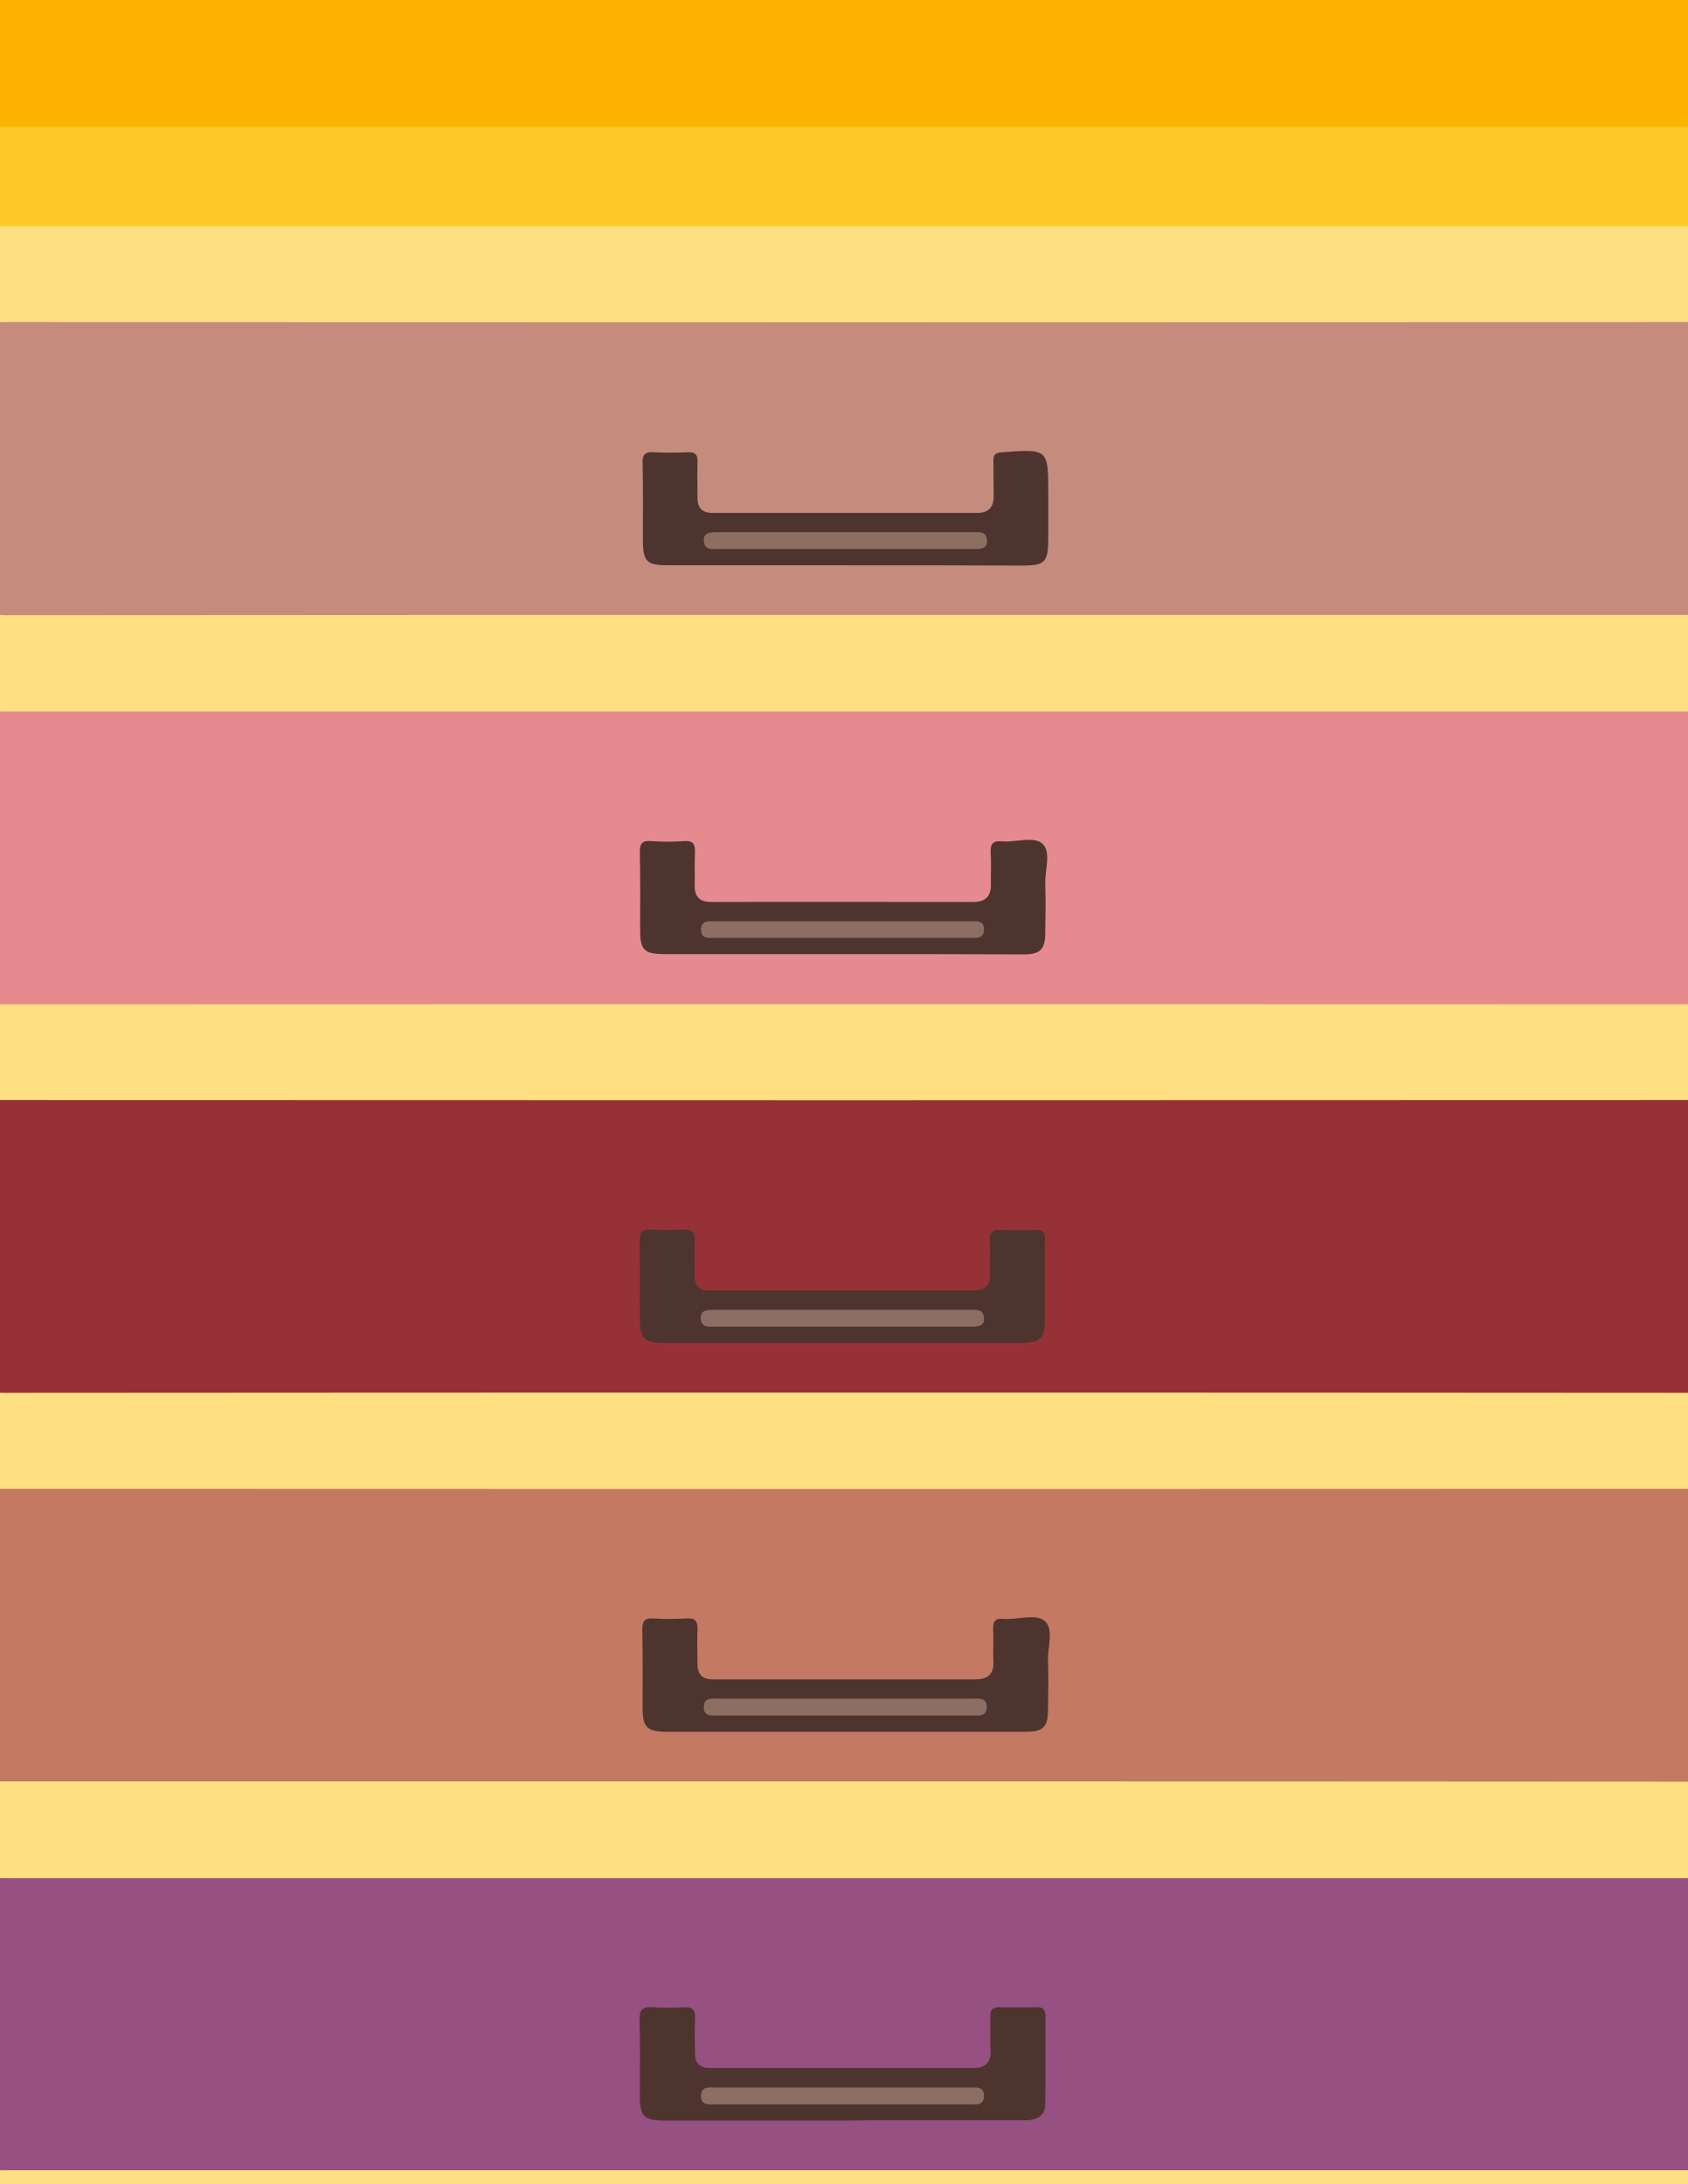
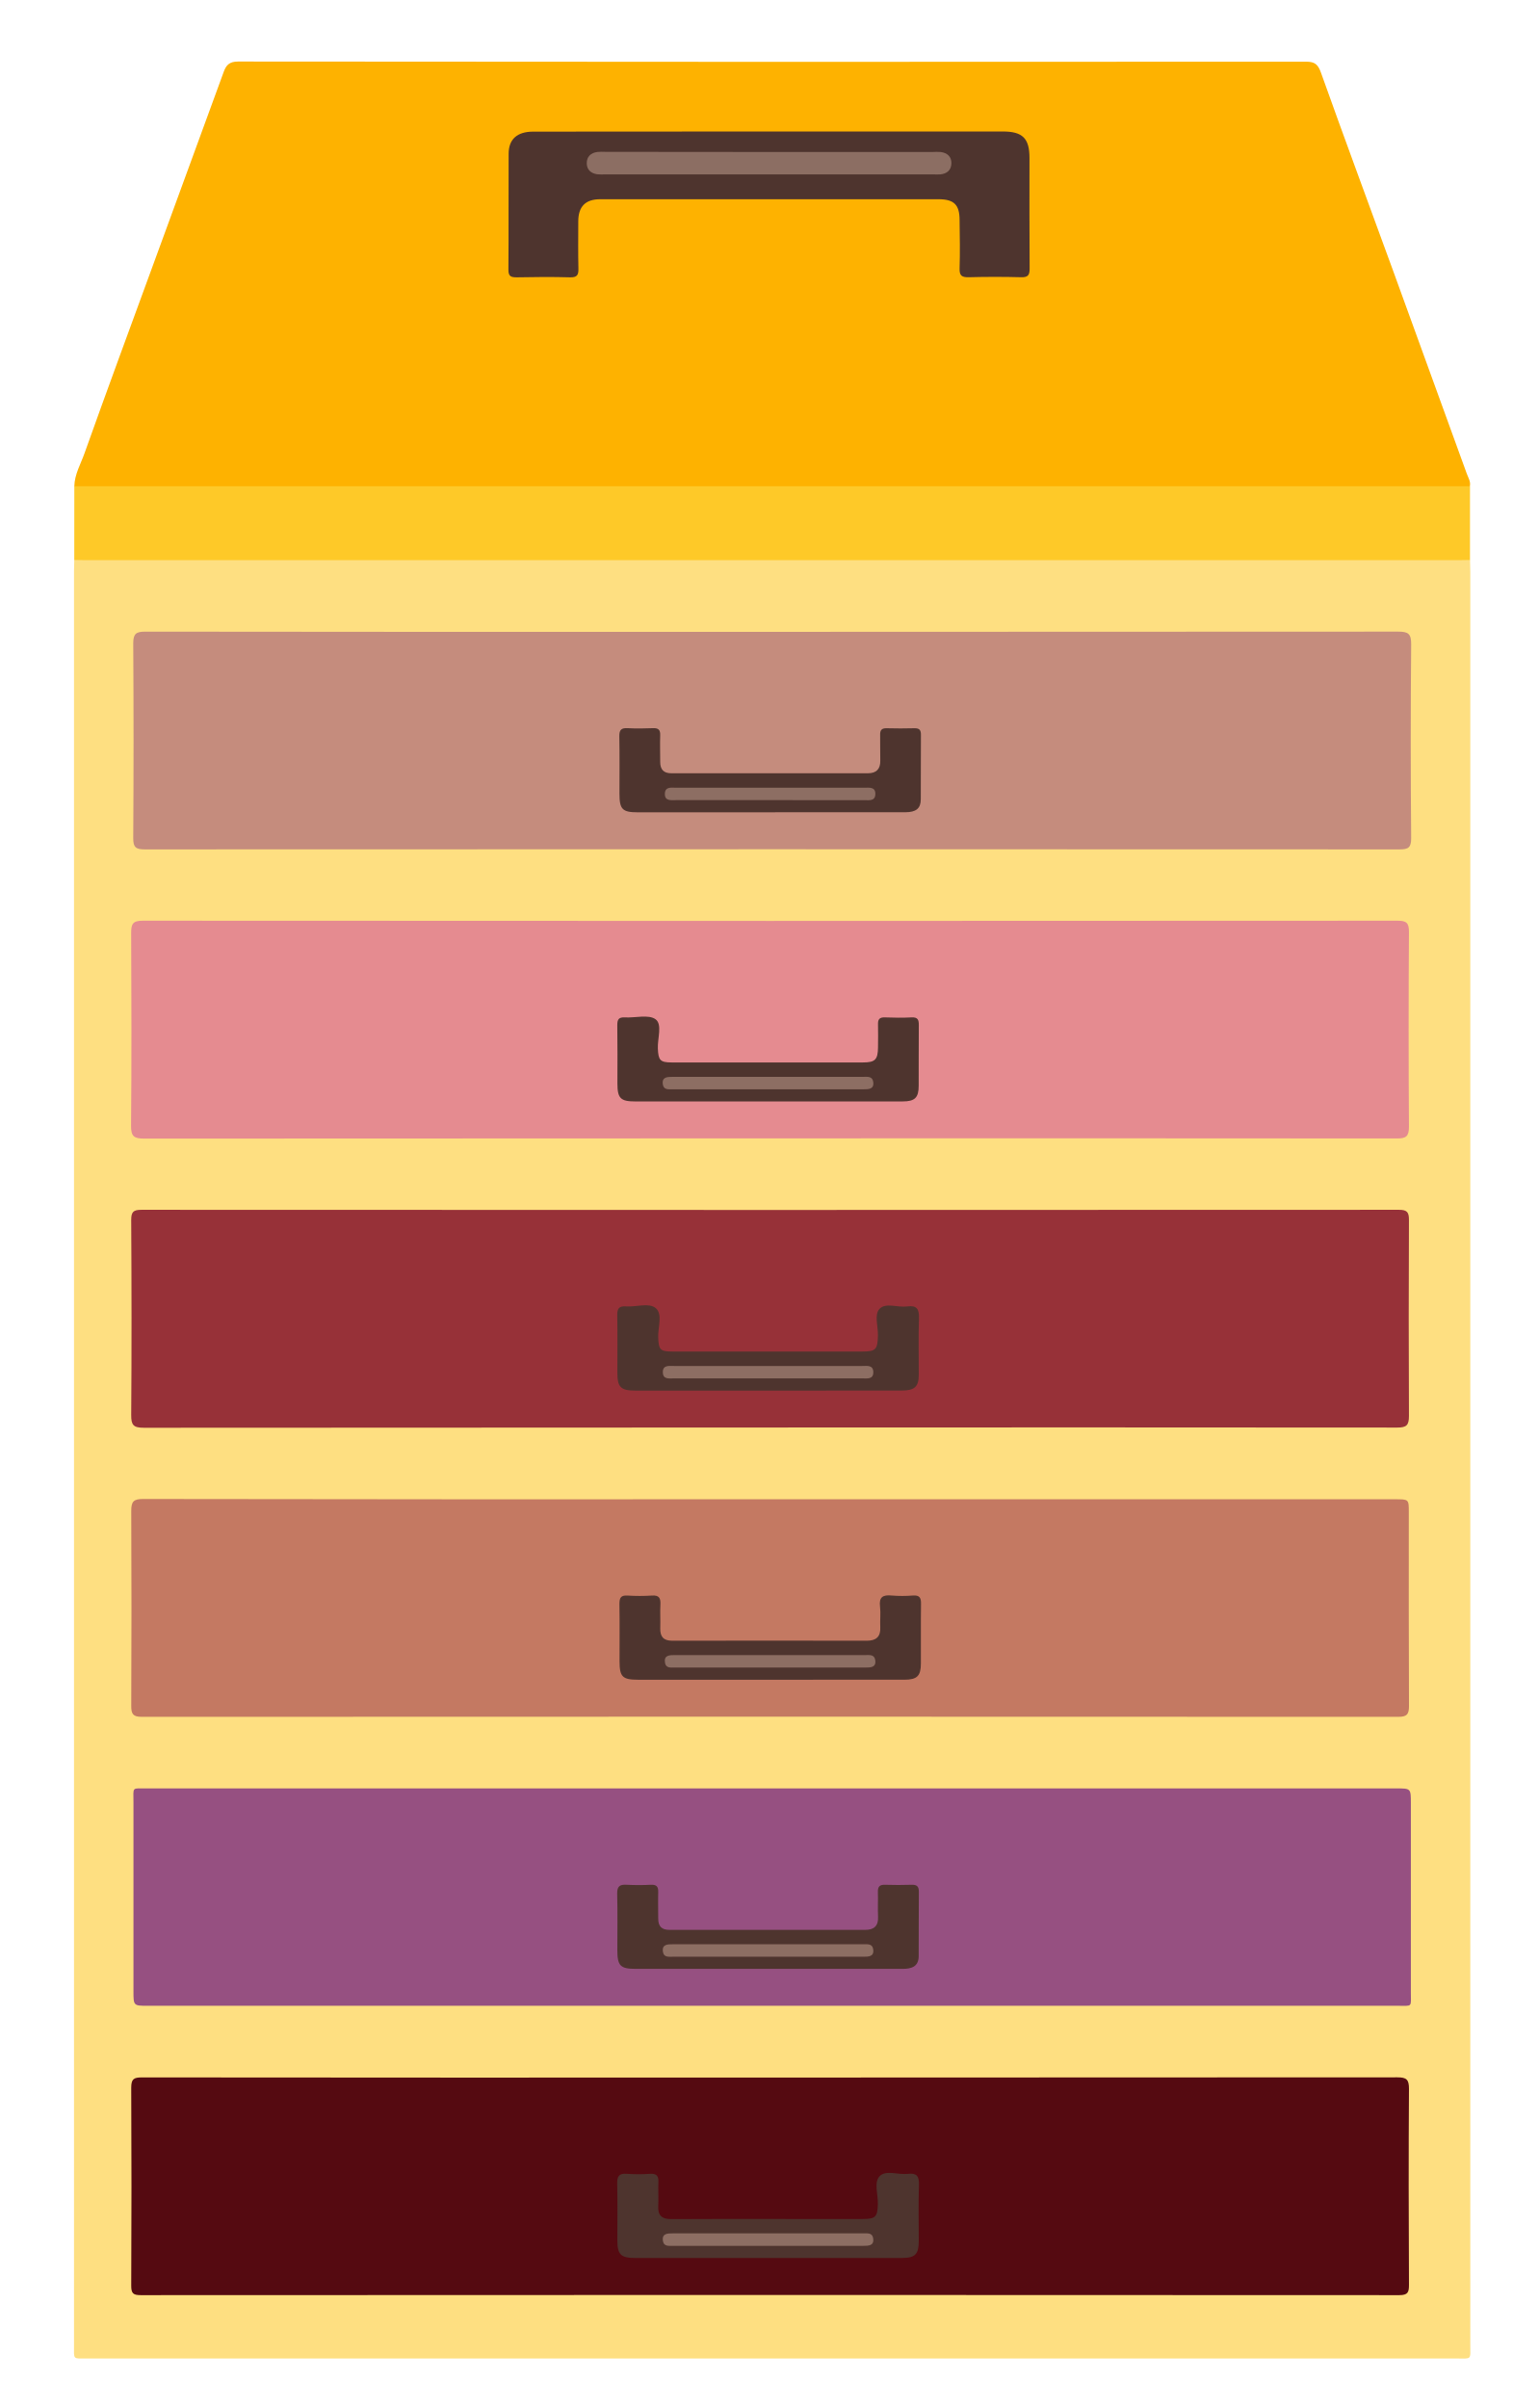
- <svg xmlns="http://www.w3.org/2000/svg" version="1.1" id="Layer_1" x="0px" y="0px" viewBox="0 0 612 792" style="enable-background:new 0 0 612 792;" xml:space="preserve">
-   <style type="text/css">
- 	.st0{fill:#FEFEFE;}
- 	.st1{fill:#FEDF81;}
- 	.st2{fill:#FEB200;}
- 	.st3{fill:#FEC928;}
- 	.st4{fill:#965081;}
- 	.st5{fill:#C47962;}
- 	.st6{fill:#550A11;}
- 	.st7{fill:#973138;}
- 	.st8{fill:#E58B90;}
- 	.st9{fill:#C58C7D;}
- 	.st10{fill:#4E342E;}
- 	.st11{fill:#8C6E63;}
- 	.st12{fill:#8D6E63;}
- </style>
-   <g>
-     <g>
-       <path class="st0" d="M681,396.5c0,194,0,388,0.1,582c0,3.7-0.8,4.6-4.6,4.6c-246.7-0.1-493.3-0.1-740,0c-3.7,0-4.6-0.8-4.6-4.6    c0.1-388,0.1-776,0-1164c0-3.7,0.8-4.6,4.6-4.6c246.7,0.1,493.3,0.1,740,0c3.7,0,4.6,0.8,4.6,4.6C681,8.5,681,202.5,681,396.5z" />
-       <path class="st1" d="M647.9,81.9c0,2,0.1,4,0.1,6c0,288,0,576,0,864c0,8.1,1,7.1-7.2,7.1c-222.3,0-444.7,0-667,0    c-7.5,0-6.7,0.8-6.7-6.6c0-288.3,0-576.7,0-865c0-1.8,0.1-3.7,0.1-5.5c1.4-1.4,3.3-1.4,5.1-1.5c1.8-0.1,3.7,0,5.5,0    c219.8,0,439.6,0,659.4,0C640.8,80.4,644.6,79.4,647.9,81.9z" />
-       <path class="st2" d="M-32.8,46c0.1-5.9,3.2-10.9,5-16.2c11.1-31.1,22.5-62,33.9-93c11.3-31,22.7-62,34-92.9c1.2-3.3,2.7-5,7-5    c173.6,0.2,347.3,0.2,520.9,0.1c4.2,0,5.8,1.3,7.2,5.4c11.5,32.3,23.5,64.4,35.2,96.6c12,33,24,66,35.9,99c0.7,1.9,2,3.8,1.4,6.1    c-1.4,1.5-3.3,1.5-5.1,1.6c-1.8,0.1-3.7,0.1-5.5,0.1c-219.8,0-439.7,0-659.5,0C-25.8,47.6-29.6,48.6-32.8,46z" />
-       <path class="st3" d="M-32.8,46c155.6,0,311.2,0,466.8,0c71.3,0,142.6,0,213.9,0c0,12,0,24,0,35.9c-1.7,0-3.3,0.1-5,0.1    c-223.6,0-447.2,0-670.7,0c-1.7,0-3.3-0.1-5-0.1C-32.9,69.9-32.8,57.9-32.8,46z" />
-       <path class="st4" d="M307,787c-101.5,0-203,0-304.5,0c-7.4,0-6.5,0.9-6.5-6.2c0-31,0-62,0-93c0-7.7-1-6.7,6.5-6.7    c104.2,0,208.3,0,312.5,0c99.2,0,198.3,0,297.5,0c7.4,0,6.5-0.9,6.5,6.2c0,31,0,62,0,93c0,7.7,1,6.7-6.5,6.7    C510.6,787,408.8,787,307,787z" />
-       <path class="st5" d="M306.4,646c-101.6,0-203.3,0-304.9,0c-6.5,0-6.5,0-6.5-6.3c0-31.5,0.1-63-0.1-94.5c0-4.1,1.1-5.3,5.3-5.3    c204.3,0.1,408.5,0.1,612.8,0c4.4,0,5.1,1.5,5.1,5.4c-0.1,31.7-0.2,63.3,0,95c0,4.5-1.1,5.8-5.8,5.8    C510.4,646,408.4,646,306.4,646z" />
-       <path class="st6" d="M306,928c-101.8,0-203.6,0-305.4,0.1c-4.6,0-5.7-1.1-5.7-5.7c0.2-31.8,0.2-63.6,0-95.5c0-4.3,1.3-5.1,5.3-5.1    c204.3,0.1,408.5,0.1,612.8,0c4.2,0,5.2,1,5.2,5.2c-0.2,32-0.2,64,0,96c0,4.3-1.3,5.1-5.3,5.1C510.6,928,408.3,928,306,928z" />
-       <path class="st7" d="M306,505c-101.6,0-203.3,0-304.9,0.1c-5.2,0-6.2-1.4-6.2-6.3c0.2-31.7,0.2-63.3,0-95c0-4,1.1-4.9,5-4.9    c204.4,0.1,408.9,0.1,613.3,0c4.1,0,4.9,1.2,4.9,5c-0.1,32-0.2,64,0,96c0,4.2-1.1,5.2-5.2,5.2C510.6,505,408.3,505,306,505z" />
-       <path class="st8" d="M306.4,258c101.7,0,203.3,0,305,0c6.7,0,6.7,0,6.7,6.8c0,31.2-0.1,62.3,0.1,93.5c0,4.5-1.1,5.9-5.8,5.9    c-204-0.1-408-0.1-611.9,0c-4.5,0-5.5-1.3-5.5-5.6c0.2-31.5,0.2-63,0-94.5c0-4.8,1.1-6.1,6-6.1C102.7,258,204.5,258,306.4,258z" />
-       <path class="st9" d="M307.2,223c-101.7,0-203.3,0-305,0.1c-4.9,0-6.4-1.1-6.4-6.3c0.3-31.3,0.2-62.7,0.1-94c0-4.3,0.7-6,5.6-6    c204,0.1,408,0.1,612,0c4.3,0,5.6,1,5.6,5.5c-0.2,31.7-0.2,63.3,0,95c0,4.8-1.5,5.7-5.9,5.7C511.2,223,409.2,223,307.2,223z" />
-       <path class="st10" d="M306.2-127c37.8,0,75.7,0,113.5,0c10,0,13.3,3.2,13.3,13c0,17.8-0.1,35.7,0.1,53.5c0,3.4-0.7,4.7-4.3,4.5    c-8.5-0.3-17-0.3-25.5,0c-3.7,0.1-4.4-1.2-4.3-4.6c0.2-7.8,0.1-15.7,0-23.5c0-7.2-2.8-10-10-10c-55.2,0-110.3,0-165.5,0    c-6.9,0-10.5,3.6-10.5,10.5c0,7.8-0.1,15.7,0.1,23.5c0.1,2.8-0.4,4.2-3.7,4.1c-9-0.2-18-0.2-27,0c-2.7,0-3.4-0.8-3.4-3.4    c0.1-19,0-38,0.1-57c0-6.9,4.2-10.6,11.7-10.6c37.3,0,74.7,0,112,0C303.9-127,305-127,306.2-127z" />
-       <path class="st10" d="M305.2,769c-21.5,0-43,0-64.5,0c-7.1,0-8.7-1.6-8.7-8.9c0-9.2,0.2-18.3-0.1-27.5c-0.1-3.9,1.2-5,4.9-4.7    c3.8,0.3,7.7,0.2,11.5,0c2.9-0.1,3.8,1.1,3.7,3.8c-0.2,4.3,0,8.7,0,13c0,3.5,1.7,5.2,5.2,5.2c32,0,64,0,96,0c4,0,6.1-1.9,6-6.2    c-0.2-4.2,0-8.3-0.1-12.5c-0.1-2.3,0.8-3.3,3.2-3.3c4.5,0.1,9,0.1,13.5,0c2.3-0.1,3.3,0.8,3.3,3.2c-0.1,10.7,0.1,21.3-0.1,32    c-0.1,4.8-3.7,5.8-7.7,5.8c-18.8,0-37.7,0-56.5,0C311.6,769,308.4,769,305.2,769z" />
-       <path class="st10" d="M306.3,628c-21.5,0-42.9,0-64.4,0c-7.3,0-8.9-1.5-8.9-8.7c0-9.3,0.1-18.6-0.1-28c-0.1-3.1,0.6-4.6,4.1-4.4    c4,0.3,8,0.2,12,0c3.2-0.2,4,1.1,3.9,4.1c-0.2,4.2,0,8.3,0,12.5c0,3.7,1.8,5.5,5.5,5.5c31.8,0,63.6,0,95.4,0    c4.2,0,6.6-1.8,6.4-6.3c-0.2-4,0.1-8-0.1-12c-0.1-2.9,1-4,3.8-3.6c0.2,0,0.3,0,0.5,0c5,0.2,11.3-2,14.5,0.8    c3.3,3,0.9,9.4,1.1,14.3c0.2,6,0.1,12,0,18c0,5.9-1.8,7.8-7.7,7.8C350.3,628,328.3,628,306.3,628z" />
-       <path class="st10" d="M305.5,910c-21.5,0-43,0-64.4,0c-7.5,0-9.1-1.6-9.1-9c0-9.3,0.1-18.6,0-28c0-3,0.8-4.3,4-4.1    c4,0.2,8,0.2,12,0c3.4-0.2,4.3,1.3,4.1,4.4c-0.2,4.2,0,8.3,0,12.5c0,3.5,1.7,5.2,5.2,5.2c32,0,63.9,0,95.9,0c3.9,0,6.2-1.7,6-6.1    c-0.2-3.8,0.2-7.7-0.1-11.5c-0.3-3.6,1.2-4.6,4.6-4.4c4,0.2,8,0.2,12,0c2.6-0.1,3.5,1,3.5,3.5c-0.1,10.5,0.1,21-0.1,31.5    c-0.1,5.2-3.9,6-8,6C349.1,910,327.3,910,305.5,910z" />
-       <path class="st10" d="M305.5,487c-21.5,0-42.9,0-64.4,0c-7.6,0-9.1-1.5-9.1-9c0-9.3,0.1-18.6-0.1-28c0-2.9,0.8-4.3,3.9-4.1    c4,0.2,8,0.2,12,0c3.4-0.2,4.3,1.3,4.1,4.4c-0.2,4.2,0,8.3,0,12.5c0,3.5,1.7,5.2,5.2,5.2c32,0,63.9,0,95.9,0c3.9,0,6.2-1.7,6-6.1    c-0.2-3.8,0.2-7.7-0.1-11.5c-0.3-3.6,1.2-4.6,4.6-4.4c4,0.2,8,0.2,12,0c2.6-0.1,3.5,1,3.4,3.5c-0.1,10.3,0,20.6-0.1,31    c0,4.6-2.4,6.5-8,6.5C349.1,487,327.3,487,305.5,487z" />
-       <path class="st10" d="M305.3,346c-21.5,0-43,0-64.4,0c-7.3,0-8.8-1.5-8.8-8.7c0-9.3,0.1-18.7-0.1-28c-0.1-3.1,0.6-4.6,4.1-4.3    c4,0.3,8,0.3,12,0c3.2-0.2,4,1.1,3.9,4.1c-0.2,4,0,8-0.1,12c-0.1,4.2,1.9,6,6.1,6c31.6-0.1,63.3,0,94.9,0c4.2,0,6.5-1.9,6.4-6.4    c-0.1-3.8,0.2-7.7-0.1-11.5c-0.2-3.4,1.1-4.4,4.3-4.1c4.9,0.4,11.4-2,14.5,0.9c3.2,2.9,0.9,9.4,1,14.3c0.2,6,0.1,12,0,18    c0,5.9-1.8,7.8-7.7,7.8C349.2,346,327.3,346,305.3,346z" />
-       <path class="st10" d="M306.4,205c-21.3,0-42.6,0-63.9,0c-8.2,0-9.4-1.3-9.4-9.6c0-9.2,0.1-18.3-0.1-27.5c-0.1-3.1,1-4.1,4-3.9    c4.2,0.2,8.3,0.2,12.5,0c2.6-0.1,3.5,0.9,3.4,3.5c-0.1,4.3,0,8.7,0,13c0,3.7,1.7,5.5,5.5,5.5c32,0,63.9,0,95.9,0c4,0,6.1-2,6-6.3    c-0.1-4.2,0-8.3-0.1-12.5c-0.1-2.3,0.8-3.1,3.2-3.2c16.7-1.2,16.7-1.3,16.7,15.2c0,5.5,0,11,0,16.5c0,8-1.3,9.4-9.2,9.4    C349.3,205,327.9,205,306.4,205z" />
-       <path class="st11" d="M306.1-106c-27.3,0-54.6,0-81.9,0c-3.4,0-5.9-1-7-4.3c-0.8-2.6,0.7-4.5,2.7-5.9c1.2-0.8,2.5-0.8,3.8-0.8    c54.8,0,109.6,0,164.4,0c3.9,0,6.8,1.5,6.8,5.6c0,4.1-3,5.5-6.8,5.5C360.7-106,333.4-106,306.1-106z" />
-       <path class="st12" d="M305,763.1c-15.1,0-30.3,0-45.4,0c-2.4,0-5.6,0.6-5.4-3.3c0.2-3.4,3.1-2.8,5.4-2.8c30.6,0,61.2,0,91.8,0    c2.4,0,5.6-0.6,5.4,3.3c-0.2,3.4-3.1,2.8-5.4,2.8C336,763.1,320.5,763.1,305,763.1z" />
-       <path class="st12" d="M306.5,622.1c-15.3,0-30.6,0-45.9,0c-2.4,0-5.6,0.6-5.4-3.3c0.2-3.4,3.2-2.8,5.4-2.8c30.6,0,61.2,0,91.8,0    c2.4,0,5.6-0.6,5.4,3.3c-0.2,3.4-3.2,2.8-5.4,2.8C337.1,622.1,321.8,622.1,306.5,622.1z" />
-       <path class="st12" d="M305,904.1c-15.1,0-30.3,0-45.4,0c-2.2,0-5.2,0.6-5.4-2.8c-0.2-3.8,3-3.2,5.4-3.2c30.6,0,61.2,0,91.8,0    c2.2,0,5.2-0.6,5.4,2.8c0.2,3.8-3,3.2-5.4,3.2C335.9,904.1,320.4,904.1,305,904.1z" />
-       <path class="st12" d="M305.4,475c15.5,0,30.9,0,46.4,0c2,0,4.4-0.4,4.9,2.3c0.7,3.8-2.2,3.8-4.8,3.8c-17.3,0-34.6,0-51.9,0    c-13.6,0-27.3,0-40.9,0c-2,0-4.4,0.4-4.9-2.3c-0.7-3.8,2.2-3.8,4.8-3.8C274.5,475,290,475,305.4,475z" />
-       <path class="st12" d="M304.9,340.1c-15.1,0-30.3,0-45.4,0c-2.2,0-5.2,0.6-5.3-2.8c-0.1-3.8,3.1-3.2,5.5-3.2c30.6,0,61.2,0,91.8,0    c2.3,0,5.2-0.6,5.3,2.8c0.1,3.8-3.1,3.2-5.5,3.2C335.9,340.1,320.4,340.1,304.9,340.1z" />
-       <path class="st12" d="M306.5,193c15.5,0,30.9,0,46.4,0c2,0,4.4-0.4,4.9,2.3c0.7,3.8-2.2,3.8-4.8,3.8c-17.6,0-35.3,0-52.9,0    c-13.3,0-26.6,0-39.9,0c-2,0-4.4,0.4-4.9-2.3c-0.7-3.8,2.2-3.8,4.8-3.8C275.5,193,291,193,306.5,193z" />
-     </g>
-   </g>
+ <svg xmlns="http://www.w3.org/2000/svg" id="Layer_1" data-name="Layer 1" viewBox="0 0 750.19 1174.26">
+   <defs>
+     <style>.cls-1{fill:transparent;}.cls-2{fill:#fedf81;}.cls-3{fill:#feb200;}.cls-4{fill:#fec928;}.cls-5{fill:#965081;}.cls-6{fill:#c47962;}.cls-7{fill:#550a11;}.cls-8{fill:#973138;}.cls-9{fill:#e58b90;}.cls-10{fill:#c58c7d;}.cls-11{fill:#4e342e;}.cls-12{fill:#8c6e63;}.cls-13{fill:#8d6e63;}</style>
+   </defs>
+   <path class="cls-1" d="M126,600.47q0-291-.09-581.92c0-3.67.69-4.65,4.54-4.64q370.45.17,740.9,0c4.28,0,4.74,1.15,4.74,5q-.15,582.17,0,1164.35c0,4-.66,4.91-4.81,4.91q-370.2-.2-740.4,0c-4.52,0-5-1.3-5-5.24Q126.06,891.68,126,600.47Z" transform="translate(-125.91 -13.88)" />
+   <path class="cls-2" d="M842.86,286.91c0,2,.13,4,.13,6q0,432,0,864c0,8.12,1,7.09-7.24,7.09q-333.5,0-667,0c-7.53,0-6.74.84-6.74-6.59q0-432.5,0-865c0-1.83.09-3.66.13-5.49,1.45-1.41,3.31-1.42,5.14-1.51s3.67,0,5.5,0q329.72,0,659.44,0C835.8,285.4,839.6,284.45,842.86,286.91Z" transform="translate(-125.91 -13.88)" />
+   <path class="cls-3" d="M162.16,251c.12-5.87,3.16-10.9,5-16.18,11.07-31.07,22.53-62,33.87-93s22.66-62,34-92.93c1.19-3.26,2.74-5,7-5q260.46.27,520.93.07c4.2,0,5.76,1.33,7.2,5.36,11.52,32.29,23.45,64.43,35.2,96.64q18,49.46,35.95,99c.71,1.95,2,3.82,1.45,6.09-1.4,1.47-3.26,1.53-5.09,1.62s-3.67.05-5.5.05q-329.74,0-659.49,0C169.19,252.6,165.37,253.59,162.16,251Z" transform="translate(-125.91 -13.88)" />
+   <path class="cls-4" d="M162.16,251l468.78,0q105.95,0,211.9,0,0,18,0,35.95c-1.67,0-3.33.08-5,.08H167.13c-1.67,0-3.33-.05-5-.08Q162.15,268.94,162.16,251Z" transform="translate(-125.91 -13.88)" />
+   <path class="cls-5" d="M503,886H807c7,0,7,0,7,7.26q0,46,0,92c0,7.7,1,6.73-6.51,6.74q-157,0-314,0H198c-7,0-7,0-7-7.26q0-46,0-92c0-7.69-1-6.73,6.51-6.73Q350.26,886,503,886Z" transform="translate(-125.91 -13.88)" />
+   <path class="cls-6" d="M501.55,745h304.9c6.54,0,6.55,0,6.55,6.31,0,31.49-.07,63,.09,94.47,0,4.11-1,5.31-5.23,5.31q-306.4-.15-612.81,0c-4.35,0-5.15-1.44-5.13-5.41q.22-47.48,0-95c0-4.52,1.09-5.83,5.74-5.82Q348.6,745.1,501.55,745Z" transform="translate(-125.91 -13.88)" />
+   <path class="cls-7" d="M502,1027q152.7,0,305.4-.11c4.53,0,5.71,1.09,5.68,5.66-.21,31.82-.16,63.65,0,95.47,0,3.57-.43,5.09-4.7,5.09q-306.9-.19-613.81,0c-3.72,0-4.68-.88-4.66-4.64q.24-48.23,0-96.47c0-4.29,1.21-5.08,5.24-5.07Q348.58,1027.08,502,1027Z" transform="translate(-125.91 -13.88)" />
+   <path class="cls-8" d="M501,710q-152.46,0-304.92.13c-5.15,0-6.22-1.36-6.18-6.29.24-31.66.19-63.32,0-95,0-3.92,1-5,4.94-5q306.67.15,613.34,0c4,0,4.91,1.17,4.89,5q-.22,47.74,0,95.47c0,4.55-1.13,5.73-5.71,5.72Q654.19,709.9,501,710Z" transform="translate(-125.91 -13.88)" />
+   <path class="cls-9" d="M501.24,569q-152.49,0-305,.11c-4.93,0-6.45-1-6.41-6.25.27-31.33.21-62.66.05-94,0-4.28.7-6,5.62-6q306,.21,611.94,0c4.3,0,5.66.94,5.63,5.48q-.31,47.49,0,95c0,4.75-1.46,5.72-5.9,5.71Q654.23,568.92,501.24,569Z" transform="translate(-125.91 -13.88)" />
+   <path class="cls-10" d="M502.76,322q152.49,0,305-.11c4.94,0,6.44,1,6.39,6.25q-.41,47.24,0,94.49c0,4.56-1.36,5.46-5.64,5.46q-306-.15-612,0c-4.31,0-5.65-1-5.62-5.48q.31-47.5,0-95c0-4.75,1.45-5.71,5.89-5.71Q349.77,322.09,502.76,322Z" transform="translate(-125.91 -13.88)" />
+   <path class="cls-11" d="M501,78H615c9.62,0,13,3.33,13,12.87,0,18-.07,36,.07,54,0,3.23-.83,4.29-4.15,4.2q-12.74-.34-25.5,0c-3.41.09-4.64-.74-4.51-4.36.27-7.82.09-15.66,0-23.49,0-7.5-2.69-10.18-10.28-10.18q-82.5,0-165,0c-7.2,0-10.67,3.55-10.69,10.78,0,7.67-.12,15.34.07,23,.08,3.1-.59,4.4-4.05,4.3-8.66-.25-17.33-.18-26,0-2.83,0-4.12-.43-4.09-3.75.16-18.83,0-37.67.11-56.5,0-7.15,4.19-10.8,12-10.8Q443.53,78,501,78Z" transform="translate(-125.91 -13.88)" />
+   <path class="cls-11" d="M500.5,974q-32.25,0-64.5,0c-7.54,0-9-1.48-9-9.08,0-9.17.15-18.34-.08-27.5-.09-3.59,1.15-4.66,4.58-4.44a118.92,118.92,0,0,0,12,0c2.66-.1,3.51,1,3.43,3.54-.13,4.33,0,8.67,0,13,0,3.74,1.73,5.47,5.48,5.46q47.75,0,95.5,0c4.25,0,6.46-1.92,6.24-6.45-.2-4,.05-8-.08-12-.08-2.53.77-3.63,3.43-3.54,4.33.15,8.67.13,13,0,2.53-.08,3.57.75,3.54,3.42-.11,10.5,0,21-.08,31.5-.06,5.17-3.74,6.09-7.94,6.09Z" transform="translate(-125.91 -13.88)" />
+   <path class="cls-11" d="M501.49,833H437.07c-7.59,0-9-1.46-9-9,0-9.32.09-18.65-.06-28,0-2.95.72-4.24,3.9-4.05a94.2,94.2,0,0,0,12,0c3.49-.24,4.25,1.3,4.09,4.39-.2,3.82.05,7.66-.07,11.48-.13,4.12,1.51,6.16,5.84,6.16q47.44-.08,94.89,0c4.48,0,6.84-1.89,6.57-6.66-.18-3.32.28-6.7-.12-10-.56-4.64,1.39-5.8,5.63-5.39a63.9,63.9,0,0,0,10.48,0c3.19-.22,3.93,1.13,3.88,4.06-.14,9.65,0,19.31-.06,29,0,6.15-1.81,8-8.06,8Q534.2,833,501.49,833Z" transform="translate(-125.91 -13.88)" />
+   <path class="cls-11" d="M500.32,1115q-32.21,0-64.43,0c-7.23,0-8.88-1.65-8.89-8.67,0-9.16.14-18.32-.07-27.47-.08-3.58.75-5.24,4.67-4.92a83.77,83.77,0,0,0,11.48,0c3.15-.17,4.08,1.15,3.94,4.1-.18,3.82.13,7.67-.08,11.48-.26,4.71,1.7,6.55,6.45,6.51,19-.15,38-.06,56.93-.06,12.15,0,24.31,0,36.46,0,6.2,0,7.11-1.1,7.27-7.3.12-4.63-2-10.56.83-13.53,3.07-3.24,9.16-.6,13.88-1.18,4.15-.5,5.46,1.06,5.33,5.24-.3,9.15-.08,18.31-.09,27.47,0,6.5-1.73,8.3-8.25,8.31Q533,1115,500.32,1115Z" transform="translate(-125.91 -13.88)" />
+   <path class="cls-11" d="M500.23,692q-32.21,0-64.42,0c-7.19,0-8.8-1.63-8.8-8.76,0-9.32.11-18.65-.06-28-.06-3.22.89-4.56,4.23-4.3,5,.38,11.26-1.95,14.56.86,3.45,2.94,1,9.4,1.18,14.3.27,6,.91,6.85,7.06,6.86q46.2,0,92.39,0c6.73,0,7.56-1,7.72-7.89.1-4.45-1.93-10.18.85-13,3-3.09,8.88-.47,13.43-1.11,4.77-.66,5.88,1.38,5.73,5.84-.32,9.14-.08,18.31-.1,27.46,0,5.87-2,7.71-8.33,7.72Q532.94,692,500.23,692Z" transform="translate(-125.91 -13.88)" />
+   <path class="cls-11" d="M500.17,551q-32.22,0-64.44,0c-7.2,0-8.7-1.54-8.7-8.82,0-9.49.09-19-.06-28.47,0-2.82.82-3.84,3.67-3.69,5.13.28,11.63-1.57,15,.91s.91,9.32,1.11,14.24c.24,5.69,1.09,6.8,6.7,6.81q46.71,0,93.42,0c5.89,0,7.21-1.42,7.26-7.46,0-3.66.12-7.33,0-11-.11-2.54.7-3.62,3.38-3.51,4.32.17,8.67.22,13,0,3.06-.16,3.54,1.22,3.51,3.85-.11,9.82,0,19.65-.06,29.47,0,5.85-1.84,7.66-7.85,7.66Q533.15,551,500.17,551Z" transform="translate(-125.91 -13.88)" />
+   <path class="cls-11" d="M501.39,410q-32.21,0-64.43,0c-7.52,0-8.93-1.46-8.93-9.1,0-9.32.11-18.65-.07-28-.06-3.1,1-4.09,4-3.93,4.15.22,8.33.17,12.48,0,2.6-.1,3.55.86,3.46,3.46-.15,4.32,0,8.66,0,13,0,3.7,1.68,5.53,5.44,5.53q47.95,0,95.9,0c4,0,6.11-2,6-6.24s0-8.33-.07-12.48c-.06-2.33.77-3.29,3.17-3.23q6.74.18,13.48,0c2.32-.06,3.26.72,3.24,3.13-.09,10.49,0,21-.07,31.46,0,4.55-2.29,6.36-7.62,6.37q-31,.06-61.93,0Z" transform="translate(-125.91 -13.88)" />
+   <path class="cls-12" d="M501.73,88h78.95a32,32,0,0,1,4,0c3.22.41,5.31,2.25,5.24,5.55s-2.19,5.07-5.44,5.37c-1.16.11-2.33,0-3.5,0H421.08a25.52,25.52,0,0,1-4-.07c-3-.47-4.95-2.22-5-5.28-.06-3.32,2-5.16,5.2-5.59a29.68,29.68,0,0,1,4-.05Z" transform="translate(-125.91 -13.88)" />
+   <path class="cls-13" d="M500.46,962q23.21,0,46.42,0c2,0,4.41-.38,4.87,2.27.66,3.8-2.18,3.81-4.79,3.81H494.05q-20,0-39.93,0c-2,0-4.41.39-4.87-2.27-.66-3.8,2.17-3.81,4.79-3.81Z" transform="translate(-125.91 -13.88)" />
+   <path class="cls-13" d="M501.55,827.06q-23.21,0-46.42,0c-2,0-4.41.39-4.88-2.26-.67-3.8,2.15-3.82,4.77-3.82h51.91q20.46,0,40.93,0c2,0,4.41-.39,4.88,2.26.68,3.8-2.16,3.82-4.77,3.82Z" transform="translate(-125.91 -13.88)" />
+   <path class="cls-13" d="M500.54,1109.06q-23.21,0-46.42,0c-2,0-4.41.38-4.87-2.27-.66-3.8,2.17-3.81,4.79-3.81h53.9q19.47,0,38.93,0c2,0,4.41-.38,4.87,2.27.66,3.8-2.18,3.81-4.79,3.81Z" transform="translate(-125.91 -13.88)" />
+   <path class="cls-13" d="M501.06,680q22.71,0,45.42,0c2.25,0,5.22-.56,5.35,2.84.14,3.83-3.06,3.21-5.46,3.22q-45.92,0-91.83,0c-2.25,0-5.22.57-5.35-2.84-.14-3.83,3.05-3.21,5.46-3.22Q477.85,679.94,501.06,680Z" transform="translate(-125.91 -13.88)" />
+   <path class="cls-13" d="M500.47,539q23.21,0,46.42,0c2,0,4.41-.38,4.87,2.28.66,3.8-2.19,3.8-4.8,3.8H493q-19.47,0-38.93,0c-2,0-4.41.38-4.87-2.27-.65-3.8,2.18-3.8,4.8-3.8Z" transform="translate(-125.91 -13.88)" />
+   <path class="cls-13" d="M501.51,404.06q-23,0-45.92,0c-2.42,0-5.6.57-5.41-3.26.17-3.39,3.15-2.79,5.39-2.79q45.92,0,91.84,0c2.42,0,5.6-.56,5.41,3.27-.17,3.39-3.15,2.79-5.39,2.79Q524.47,404.09,501.51,404.06Z" transform="translate(-125.91 -13.88)" />
</svg>
